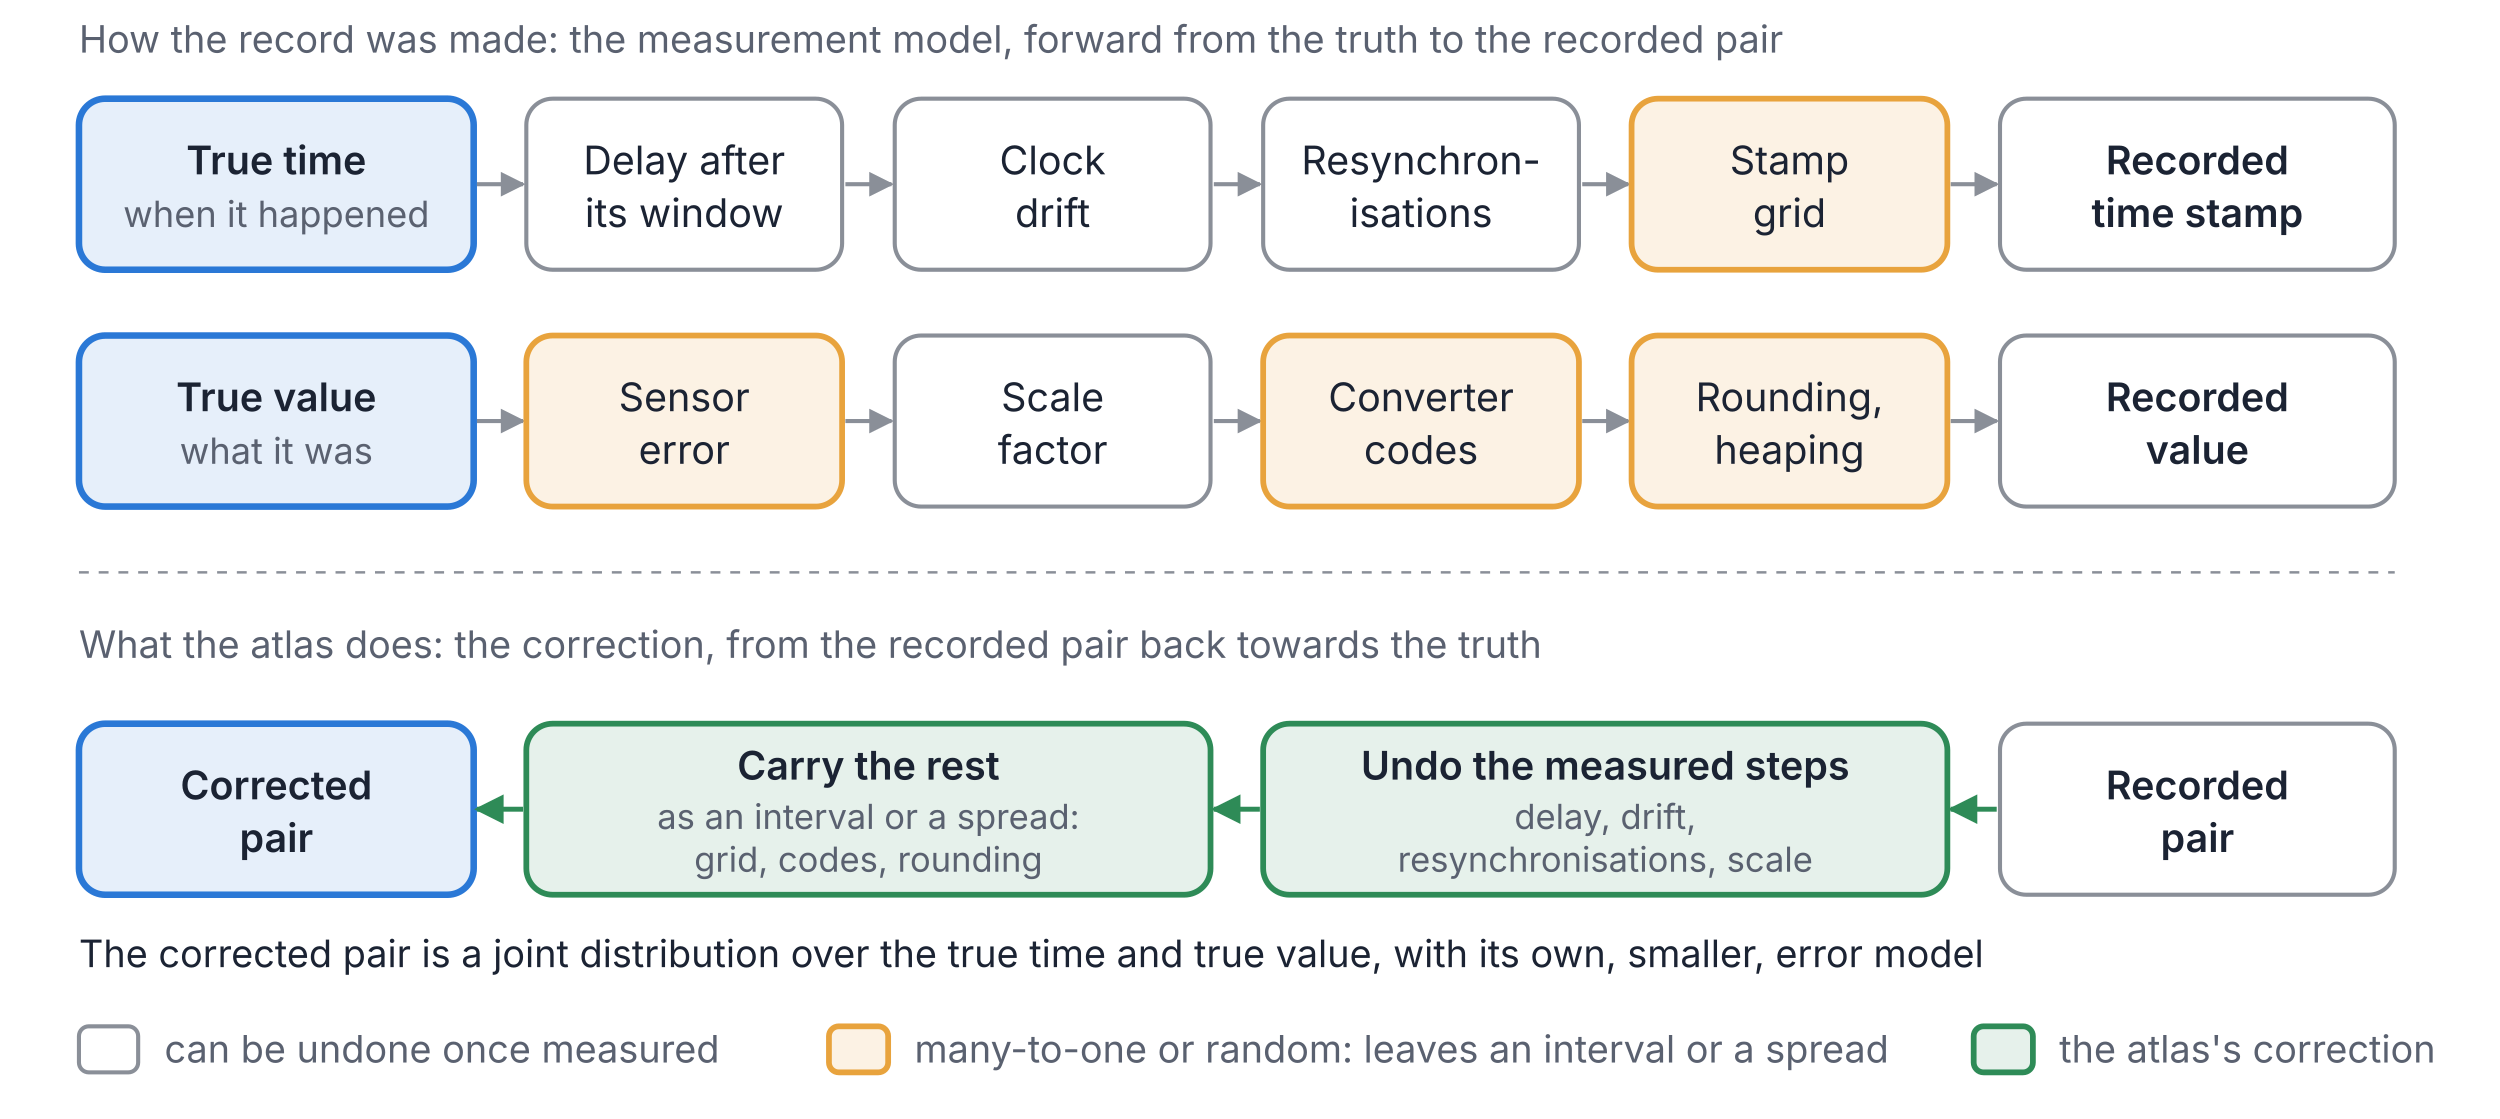
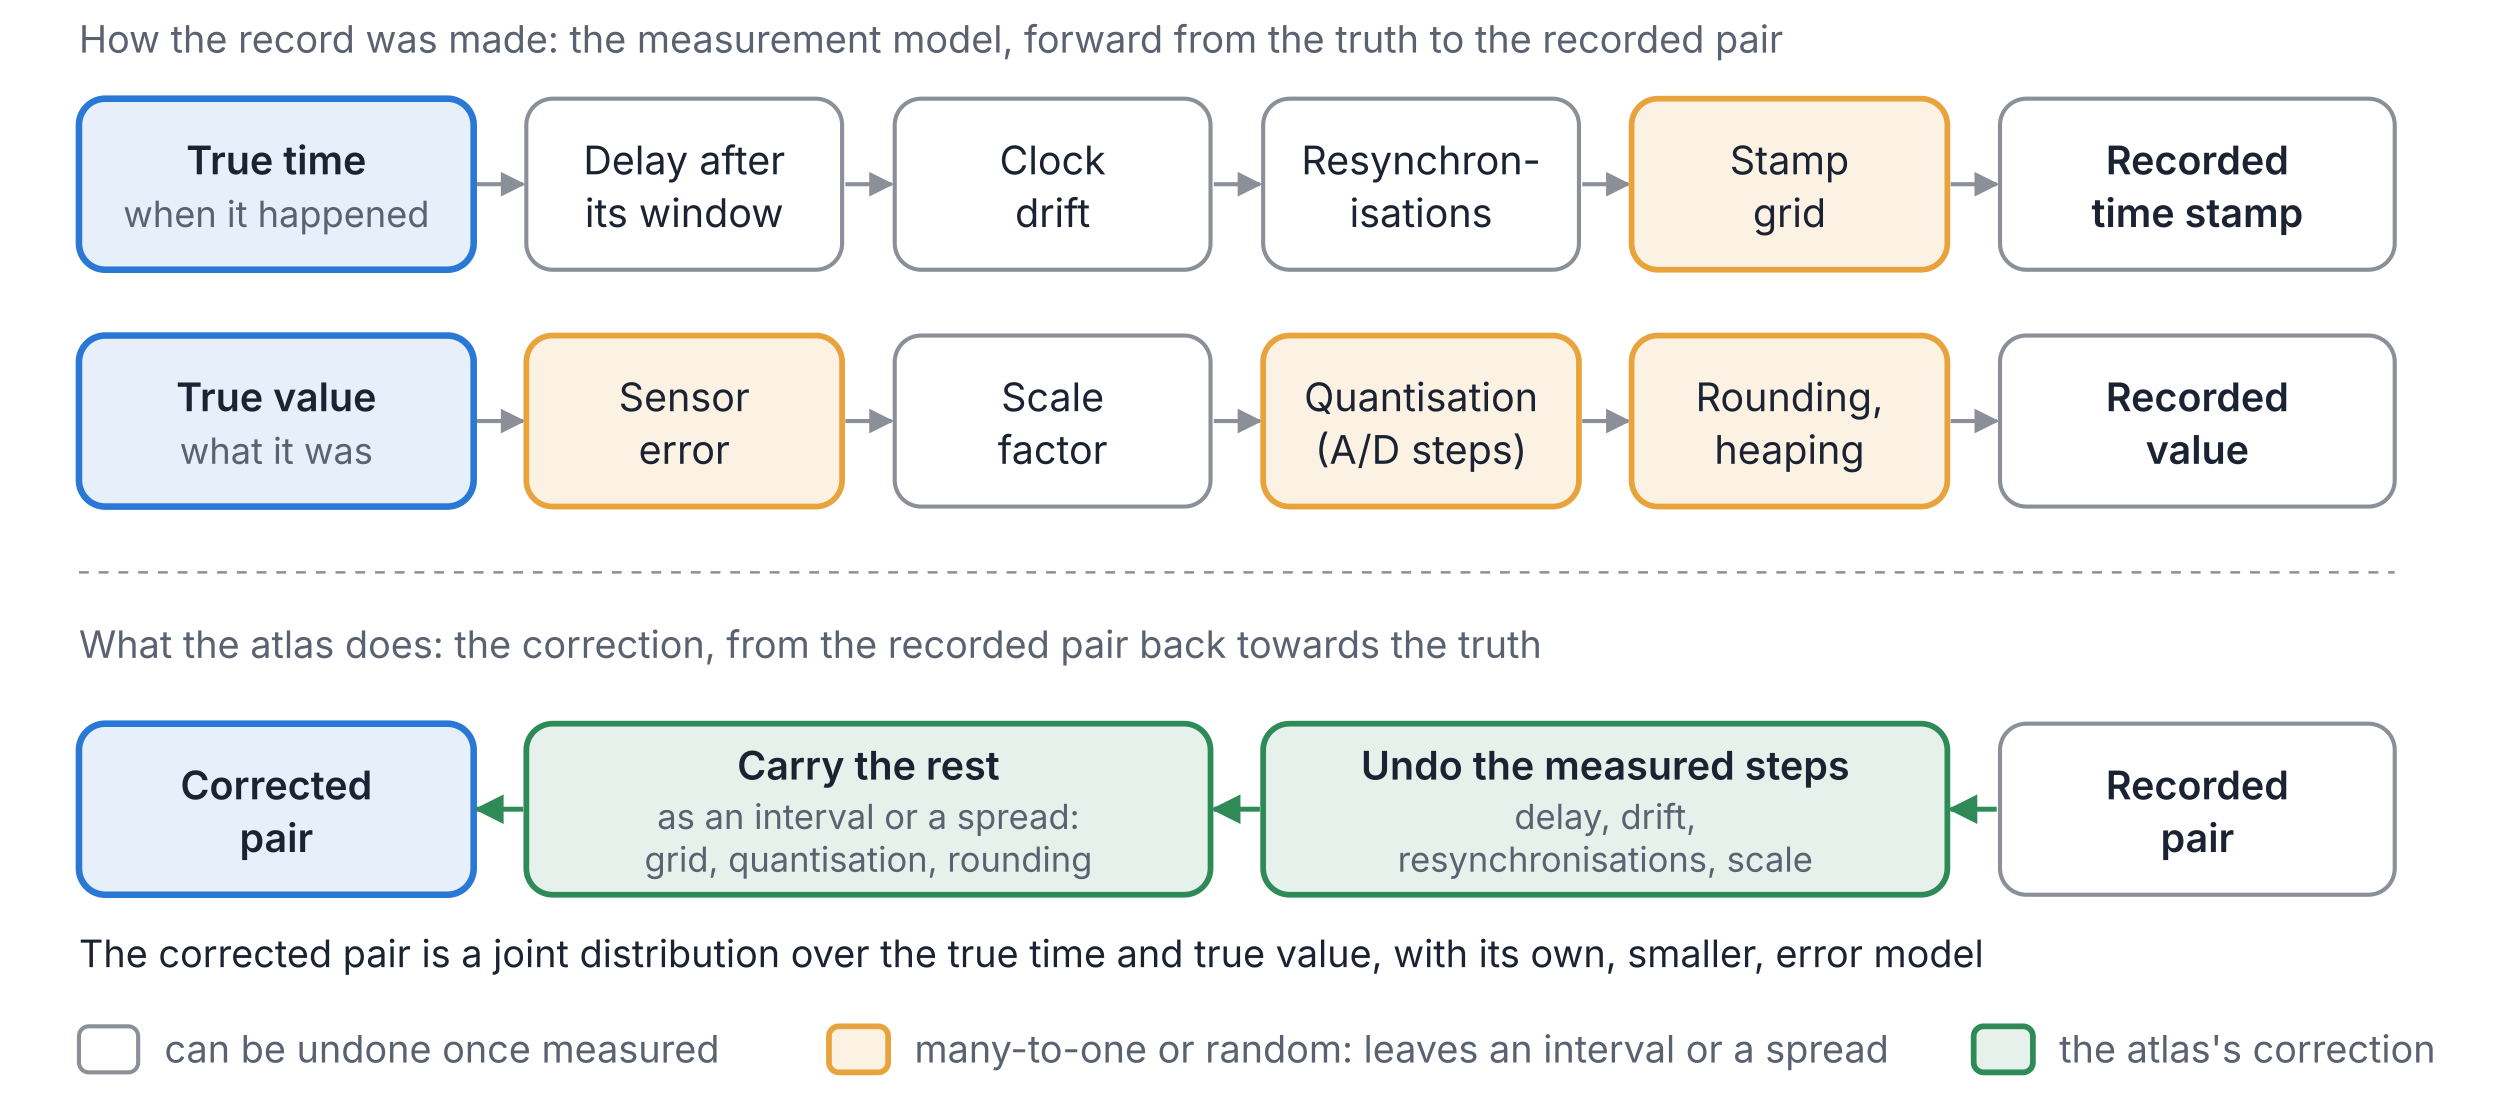
<svg xmlns="http://www.w3.org/2000/svg" font-family="Inter" viewBox="0 40 760 340" role="img" aria-label="How a record was made, and what the atlas does to correct it" font-size="12">
  <defs>
    <marker id="inv-arrow" viewBox="0 0 10 10" refX="9" refY="5" markerWidth="6" markerHeight="6" orient="auto-start-reverse">
      <path d="M0 0L10 5L0 10z" fill="#8a8f98" />
    </marker>
    <marker id="inv-fix" viewBox="0 0 10 10" refX="9" refY="5" markerWidth="6" markerHeight="6" orient="auto-start-reverse">
      <path d="M0 0L10 5L0 10z" fill="#2e8b57" />
    </marker>
  </defs>
  <text x="24" y="56" font-size="11.5" fill="#5a6170">How the record was made: the measurement model, forward from the truth to the recorded pair</text>
  <g fill="none" stroke="#8a8f98" stroke-width="1.25">
    <g>
      <path d="M145 96H159" marker-end="url(#inv-arrow)" />
      <path d="M257 96H271" marker-end="url(#inv-arrow)" />
      <path d="M369 96H383" marker-end="url(#inv-arrow)" />
      <path d="M481 96H495" marker-end="url(#inv-arrow)" />
      <path d="M593 96H607" marker-end="url(#inv-arrow)" />
    </g>
    <g>
      <path d="M145 168H159" marker-end="url(#inv-arrow)" />
      <path d="M257 168H271" marker-end="url(#inv-arrow)" />
      <path d="M369 168H383" marker-end="url(#inv-arrow)" />
      <path d="M481 168H495" marker-end="url(#inv-arrow)" />
      <path d="M593 168H607" marker-end="url(#inv-arrow)" />
    </g>
  </g>
  <g>
    <rect x="24" y="70" width="120" height="52" rx="8" fill="#2a78d6" fill-opacity="0.12" stroke="#2a78d6" stroke-width="2" />
    <text x="84" y="93" text-anchor="middle" font-weight="600" fill="#1b2333">True time</text>
    <text x="84" y="109" text-anchor="middle" font-size="11" fill="#5a6170">when it happened</text>
  </g>
  <g>
    <rect x="24" y="142" width="120" height="52" rx="8" fill="#2a78d6" fill-opacity="0.12" stroke="#2a78d6" stroke-width="2" />
    <text x="84" y="165" text-anchor="middle" font-weight="600" fill="#1b2333">True value</text>
    <text x="84" y="181" text-anchor="middle" font-size="11" fill="#5a6170">what it was</text>
  </g>
  <g>
    <rect x="160" y="70" width="96" height="52" rx="8" fill="none" fill-opacity="1" stroke="#8a8f98" stroke-width="1.25" />
    <g>
      <text x="208" y="93" text-anchor="middle" font-weight="400" fill="#1b2333">Delay after</text>
      <text x="208" y="109" text-anchor="middle" font-weight="400" fill="#1b2333">its window</text>
    </g>
  </g>
  <g>
    <rect x="272" y="70" width="96" height="52" rx="8" fill="none" fill-opacity="1" stroke="#8a8f98" stroke-width="1.25" />
    <g>
      <text x="320" y="93" text-anchor="middle" font-weight="400" fill="#1b2333">Clock</text>
      <text x="320" y="109" text-anchor="middle" font-weight="400" fill="#1b2333">drift</text>
    </g>
  </g>
  <g>
    <rect x="384" y="70" width="96" height="52" rx="8" fill="none" fill-opacity="1" stroke="#8a8f98" stroke-width="1.25" />
    <g>
      <text x="432" y="93" text-anchor="middle" font-weight="400" fill="#1b2333">Resynchron-</text>
      <text x="432" y="109" text-anchor="middle" font-weight="400" fill="#1b2333">isations</text>
    </g>
  </g>
  <g>
    <rect x="496" y="70" width="96" height="52" rx="8" fill="#e8a33d" fill-opacity="0.14" stroke="#e8a33d" stroke-width="1.75" />
    <g>
      <text x="544" y="93" text-anchor="middle" font-weight="400" fill="#1b2333">Stamp</text>
      <text x="544" y="109" text-anchor="middle" font-weight="400" fill="#1b2333">grid</text>
    </g>
  </g>
  <g>
    <rect x="160" y="142" width="96" height="52" rx="8" fill="#e8a33d" fill-opacity="0.14" stroke="#e8a33d" stroke-width="1.75" />
    <g>
      <text x="208" y="165" text-anchor="middle" font-weight="400" fill="#1b2333">Sensor</text>
      <text x="208" y="181" text-anchor="middle" font-weight="400" fill="#1b2333">error</text>
    </g>
  </g>
  <g>
    <rect x="272" y="142" width="96" height="52" rx="8" fill="none" fill-opacity="1" stroke="#8a8f98" stroke-width="1.25" />
    <g>
      <text x="320" y="165" text-anchor="middle" font-weight="400" fill="#1b2333">Scale</text>
      <text x="320" y="181" text-anchor="middle" font-weight="400" fill="#1b2333">factor</text>
    </g>
  </g>
  <g>
    <rect x="384" y="142" width="96" height="52" rx="8" fill="#e8a33d" fill-opacity="0.14" stroke="#e8a33d" stroke-width="1.75" />
    <g>
-       <text x="432" y="165" text-anchor="middle" font-weight="400" fill="#1b2333">Converter</text>
-       <text x="432" y="181" text-anchor="middle" font-weight="400" fill="#1b2333">codes</text>
+       <text x="432" y="165" text-anchor="middle" font-weight="400" fill="#1b2333">Quantisation</text>
+       <text x="432" y="181" text-anchor="middle" font-weight="400" fill="#1b2333">(A/D steps)</text>
    </g>
  </g>
  <g>
    <rect x="496" y="142" width="96" height="52" rx="8" fill="#e8a33d" fill-opacity="0.14" stroke="#e8a33d" stroke-width="1.75" />
    <g>
      <text x="544" y="165" text-anchor="middle" font-weight="400" fill="#1b2333">Rounding,</text>
      <text x="544" y="181" text-anchor="middle" font-weight="400" fill="#1b2333">heaping</text>
    </g>
  </g>
  <g>
    <rect x="608" y="70" width="120" height="52" rx="8" fill="none" fill-opacity="1" stroke="#8a8f98" stroke-width="1.25" />
    <g>
      <text x="668" y="93" text-anchor="middle" font-weight="600" fill="#1b2333">Recorded</text>
      <text x="668" y="109" text-anchor="middle" font-weight="600" fill="#1b2333">time stamp</text>
    </g>
  </g>
  <g>
    <rect x="608" y="142" width="120" height="52" rx="8" fill="none" fill-opacity="1" stroke="#8a8f98" stroke-width="1.25" />
    <g>
      <text x="668" y="165" text-anchor="middle" font-weight="600" fill="#1b2333">Recorded</text>
      <text x="668" y="181" text-anchor="middle" font-weight="600" fill="#1b2333">value</text>
    </g>
  </g>
  <line x1="24" x2="728" y1="214" y2="214" stroke="#8a8f98" stroke-width="0.75" stroke-dasharray="3 3" />
  <text x="24" y="240" font-size="11.5" fill="#5a6170">What the atlas does: the correction, from the recorded pair back towards the truth</text>
  <g>
    <rect x="608" y="260" width="120" height="52" rx="8" fill="none" fill-opacity="1" stroke="#8a8f98" stroke-width="1.25" />
    <g>
      <text x="668" y="283" text-anchor="middle" font-weight="600" fill="#1b2333">Recorded</text>
      <text x="668" y="299" text-anchor="middle" font-weight="600" fill="#1b2333">pair</text>
    </g>
  </g>
  <g>
    <rect x="384" y="260" width="208" height="52" rx="8" fill="#2e8b57" fill-opacity="0.12" stroke="#2e8b57" stroke-width="1.75" />
    <text x="488" y="277" text-anchor="middle" font-weight="600" fill="#1b2333">Undo the measured steps</text>
    <text x="488" y="292" text-anchor="middle" font-size="10.5" fill="#5a6170">delay, drift,</text>
    <text x="488" y="305" text-anchor="middle" font-size="10.5" fill="#5a6170">resynchronisations, scale</text>
  </g>
  <g>
    <rect x="160" y="260" width="208" height="52" rx="8" fill="#2e8b57" fill-opacity="0.12" stroke="#2e8b57" stroke-width="1.75" />
    <text x="264" y="277" text-anchor="middle" font-weight="600" fill="#1b2333">Carry the rest</text>
    <text x="264" y="292" text-anchor="middle" font-size="10.5" fill="#5a6170">as an interval or a spread:</text>
-     <text x="264" y="305" text-anchor="middle" font-size="10.5" fill="#5a6170">grid, codes, rounding</text>
+     <text x="264" y="305" text-anchor="middle" font-size="10.5" fill="#5a6170">grid, quantisation, rounding</text>
  </g>
  <g>
    <rect x="24" y="260" width="120" height="52" rx="8" fill="#2a78d6" fill-opacity="0.12" stroke="#2a78d6" stroke-width="2" />
    <g>
      <text x="84" y="283" text-anchor="middle" font-weight="600" fill="#1b2333">Corrected</text>
      <text x="84" y="299" text-anchor="middle" font-weight="600" fill="#1b2333">pair</text>
    </g>
  </g>
  <g fill="none" stroke="#2e8b57" stroke-width="1.5">
    <path d="M607 286H593" marker-end="url(#inv-fix)" />
    <path d="M383 286H369" marker-end="url(#inv-fix)" />
    <path d="M159 286H145" marker-end="url(#inv-fix)" />
  </g>
  <text x="24" y="334" font-size="11.5" fill="#1b2333">The corrected pair is a joint distribution over the true time and true value, with its own, smaller, error model</text>
  <g>
    <rect x="24" y="352" width="18" height="14" rx="3" fill="none" stroke="#8a8f98" stroke-width="1.25" />
    <text x="50" y="363" font-size="11.5" fill="#5a6170">can be undone once measured</text>
    <rect x="252" y="352" width="18" height="14" rx="3" fill="#e8a33d" fill-opacity="0.14" stroke="#e8a33d" stroke-width="1.75" />
    <text x="278" y="363" font-size="11.5" fill="#5a6170">many-to-one or random: leaves an interval or a spread</text>
    <rect x="600" y="352" width="18" height="14" rx="3" fill="#2e8b57" fill-opacity="0.12" stroke="#2e8b57" stroke-width="1.75" />
    <text x="626" y="363" font-size="11.5" fill="#5a6170">the atlas's correction</text>
  </g>
</svg>
